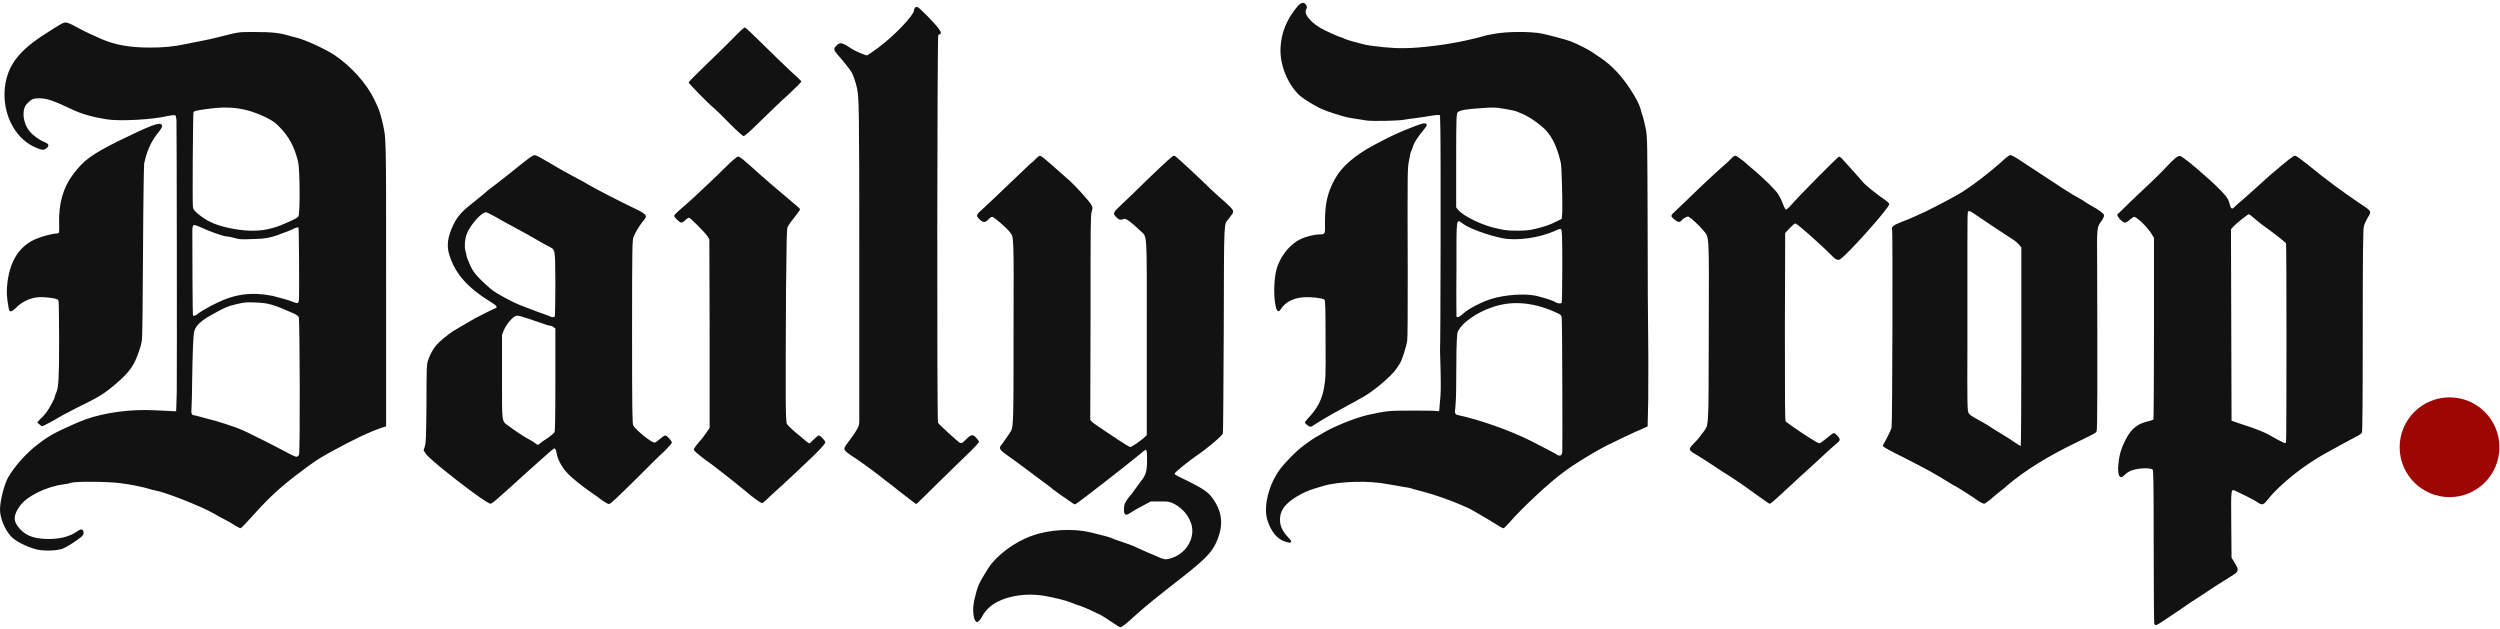
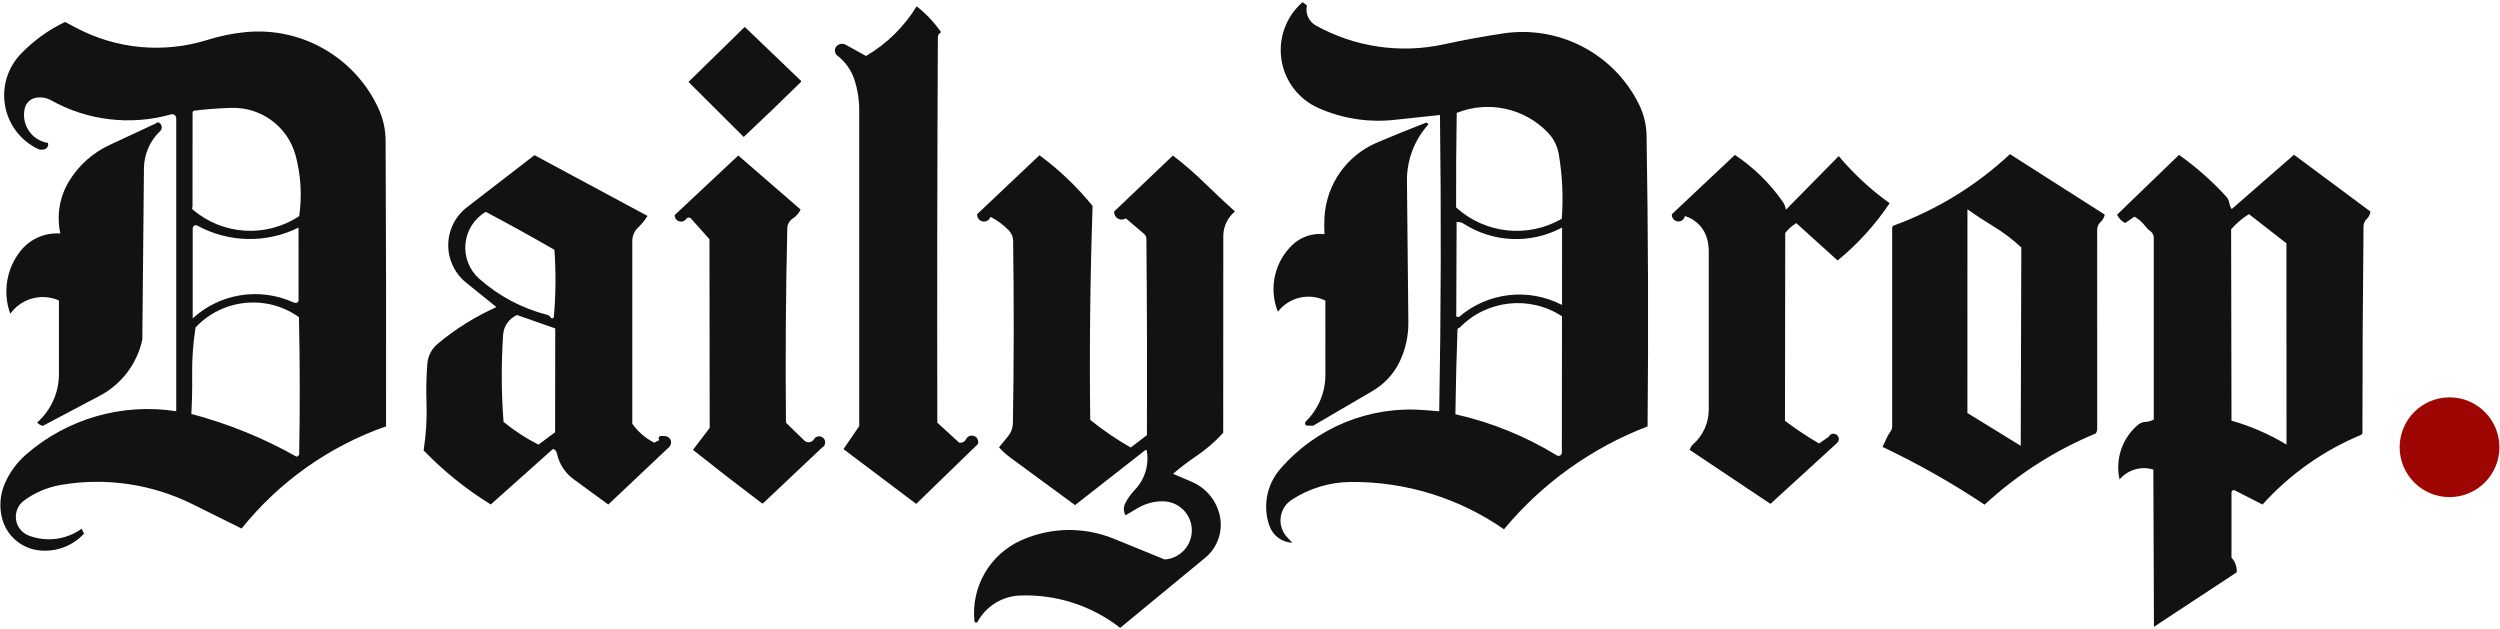
<svg xmlns="http://www.w3.org/2000/svg" viewBox="14 13 867 218" role="img" aria-label="DailyDrop.">
-   <path fill="#121212" d="M400.6 229.4c-1.6-1.1-5.2-3.4-5.4-3.4-.1 0-1.4-.6-3-1.4-1.6-.7-3.2-1.4-3.6-1.5-.4-.1-1.7-.5-2.8-1-2.2-.9-5.9-1.8-9.8-2.5-7.6-1.2-15.5.6-19.3 4.4-.7.7-1.6 1.8-1.8 2.3-.7 1.4-1.7 2.6-2.2 2.4-1.2-.5-1.6-4.5-.7-8.1 1.1-4.6 1.4-5.2 4.7-10.5 2.9-4.5 9.2-9.2 15.2-11.3 6-2.2 14.2-2.6 20.2-1.2 4.2 1 6.7 1.7 7.4 2 .3.2 2.2.9 4.1 1.5 1.9.6 3.6 1.3 3.8 1.4 .2.2 7.6 3.4 9.3 4.1 1.4.5 2 .5 3.7-.1 4.2-1.4 7.1-5.3 7.1-9.4 0-3.6-2.6-7.5-6.4-9.4-1.7-.8-1.8-.8-4.8-.8l-3.2 0-3 1.6c-1.6.8-3.4 1.9-4 2.3-1.7 1.2-2.4.9-2.3-1.3 0-1.5.3-2.3 1.9-4.3 .6-.6 1.3-1.6 1.7-2.2 .4-.6 1.4-1.9 2.1-2.9 1.9-2.3 2.3-3.6 2.3-7.6 0-2.9-.1-3.5-.5-3.5-.2 0-1.1.8-2.2 1.7-4 3.3-21.4 16.9-22.2 17.2-.2.1-1-.4-1.8-1-.8-.6-2.3-1.6-3.2-2.2-1-.7-2.1-1.5-2.6-1.9-.4-.4-1.6-1.3-2.7-2.1-1.1-.8-4.1-3.1-6.7-5-2.7-2-5.8-4.3-7-5.1-1.7-1.3-2.1-1.7-2.1-2.2 0-.3.1-.7.2-.8 .2-.1.9-1.1 3.1-4.3 1.4-2.2 1.4-.6 1.4-35.2 .1-34.8.1-32.7-1.3-34.6-.9-1.3-5.5-5.3-6.1-5.3-.3 0-.9.4-1.3.9-.6.6-1.1.9-1.5.9-.8 0-2.5-1.6-2.5-2.2 0-.3.4-.9.9-1.3 1-.9 7.8-7.3 13.3-12.6 1.9-1.8 3.8-3.6 4.2-4 .5-.4 1.5-1.2 2.1-1.9 1-1 1.3-1.1 1.8-.8 .5.2 3.7 3 9.9 8.5 2.3 2.1 6.5 6.8 7.4 8.2 .6 1.1.6 1.1.2 2.5-.4 1.3-.4 4.8-.4 36.8l-.1 35.4 .6.7c.4.4 3 2.2 5.9 4.1 6.3 4.2 7 4.6 7.5 4.6 .4 0 3.6-2.2 5-3.5l.6-.6 0-33.8c0-38.8.3-34.5-2.5-37.3-2.8-2.7-4.7-4.1-5.3-3.9-1.5.5-1.7.4-2.7-.5-1.4-1.5-1.4-1.5 2.2-4.9 1.2-1.1 5.2-4.9 8.7-8.4 7-6.7 8.6-8.1 9-8.1 .2 0 .6.2.9.5 1 .8 9.1 8.3 12.1 11.3 1.5 1.4 3.7 3.4 4.9 4.4 2.7 2.5 3 2.9 2.4 3.9-.3.4-.8 1.2-1.3 1.8-1.7 2.2-1.6-1.2-1.7 38.2-.1 19.5-.2 35.8-.3 36.2-.2.8-5.5 5.3-9.1 7.7-3 2.1-7.6 5.8-7.6 6.2 0 .4-.3.3 4.9 2.8 4.8 2.4 6.9 3.8 8.3 5.9 3.5 4.9 3.8 9.7 1 15.6-1.5 3.2-4 5.7-11.1 11.3-9.6 7.5-12.8 10.1-16.3 13.2-3.8 3.5-5.1 4.5-5.7 4.5-.2 0-1.1-.5-1.9-1.1zM761.1 229.4c-.1-.1-.2-12.2-.2-26.9 0-23.1-.1-26.6-.4-26.7-1.5-.8-6.6-.3-8.2.8-.6.3-1.3.9-1.7 1.3-1.5 1.6-2.4-.2-1.9-4.3 .3-3.2 1.1-5.5 2.6-8.4 1.9-3.6 4.1-5.3 7.7-6.1 .8-.2 1.7-.5 1.8-.6 .1-.2.2-14.5.2-31.7l0-31.3-.6-1c-1.3-2.4-5.2-6.2-6.3-6.3-.2 0-.9.5-1.5 1-.6.6-1.3 1-1.6 1-.6 0-1.6-.8-2.3-1.8l-.5-.9 4.7-4.6c2.6-2.5 6-5.7 7.5-7.1 1.5-1.4 3.7-3.6 4.8-4.8 2.8-3 4.1-4.1 4.9-3.9 1.2.3 10.1 7.9 13.7 11.6 2.5 2.5 3.1 3.5 3.5 5.3 .3 1.3.8 1.7 1.5.9 .2-.2 1.3-1.3 2.6-2.3 1.2-1.1 3.3-2.9 4.6-4.1 1.3-1.2 3.7-3.3 5.2-4.7 6.5-5.5 8.1-6.8 8.7-6.8 .4 0 1.8 1 4.2 2.9 6.2 5.1 11.9 9.3 17.5 13.1 5.1 3.4 5 3.1 3.4 5.7-.5.9-1.1 2.2-1.2 2.8-.3.8-.4 10.2-.4 36.1 0 24.8-.1 35.2-.3 35.5-.2.3-1.2 1-2.3 1.5-1.9 1-5.8 3.1-10.3 5.6-7.5 4.1-16 10.9-20 16-1.6 2-1.9 2.1-3.6 1-.7-.5-2.4-1.4-3.8-2.1-1.3-.6-2.9-1.4-3.5-1.7-2-.9-1.9-1.6-1.8 11.4l.1 11.6 1.1 1.8c1.6 2.7 1.5 3-1.5 4.8-3.1 1.9-7.6 4.8-9.9 6.4-1 .7-2.1 1.3-2.3 1.5-.7.4-1.8 1.1-5.2 3.5-4.7 3.2-8 5.4-8.4 5.4-.2 0-.5-.2-.6-.4zM26.5 203.5c-3.7-1-7.4-3-8.8-4.6-2.1-2.4-3.7-6.3-3.7-9.2 0-3 1.5-8.8 2.8-11.1 2.4-4.1 6.4-8.6 10.7-11.8 1.7-1.3 2.3-1.7 4.4-3 1.9-1.1 8.1-4 11.6-5.3 6.7-2.4 15.8-3.7 24.5-3.2 2.8.1 5.6.3 6.1.3l1 0 .2-6.8c.1-6.6 0-93-.1-94.3-.1-.3-.1-.8-.2-1 0-.7-.6-.7-2.7-.3-5.4 1.3-16.6 1.9-21.2 1.2-5.1-.8-8.8-1.9-12-3.4-6.3-3-8.8-3.9-11.3-3.9-2 0-2.3.1-3.3.8-.5.4-1.3 1.2-1.7 1.8-1.2 2.2-.7 5.9 1.2 8.5 1.1 1.5 3.8 3.5 5.5 4.1 1.5.6 1.7 1.3.5 2.2-1 .7-1.6.6-4.4-.7-6.8-3.3-10.9-11.9-9.9-20.6 .9-7.2 4.5-12.2 13-17.8 6.6-4.3 7.2-4.6 8.2-4.6 .4 0 1.9.6 3.3 1.4 3.3 1.8 5.9 3 8.9 4.3 4.8 2.1 10 3 16.9 3 4.6 0 8.2-.3 12.8-1.3 1.9-.4 4.4-.9 5.5-1.1 1-.2 3.5-.7 5.4-1.2 7.5-1.9 6.7-1.8 12.8-1.8 5.7 0 8.6.3 11.8 1.3 .6.2 1.6.4 2.3.6 3 .7 10.1 3.9 13.4 6.1 5.8 3.9 11.1 9.8 13.8 15.4 1.5 3.1 1.9 4.1 2.6 6.9 1.6 7 1.5 2.6 1.5 57.1l0 49.4-.8.2c-4.5 1.4-11.3 4.7-18.7 8.8-3.8 2.1-5.5 3.2-10.1 6.7-6.6 4.9-10.4 8.4-15.7 14.2-5.1 5.6-5 5.5-5.5 5.3-.3-.1-1.1-.6-1.8-1-.7-.5-2.3-1.4-3.5-2-1.2-.6-2.8-1.5-3.6-2-4.4-2.5-16.8-7.4-20.3-8-.6-.1-1.5-.3-2-.5-1.8-.6-6.5-1.6-9.9-2-4.1-.6-15.5-.7-17.2-.2-.5.2-1.9.5-2.9.6-6 .8-12.8 4.2-15.1 7.6-2 2.9-2.2 4.7-.8 6.7 2.2 3.1 5 4.4 9.7 4.6 4.6.2 8.4-.7 11.2-2.7 .9-.6 1.1-.7 1.6-.5 .7.4.7 1.6-.2 2.4-1.5 1.3-5.5 3.9-6.9 4.3-2.4.7-6.6.7-8.9.1zM459.9 200.9c-2.9-.8-5.1-3.5-6.4-7.6-1.4-4.7.5-12.3 4.5-17.7 1.4-1.9 5.4-6 7.1-7.3 2.4-1.9 5.2-3.8 6.3-4.3 .5-.3 1.3-.7 1.7-1 3.7-2.2 11.2-5.2 15.3-6.1 6.3-1.4 7.2-1.5 14.5-1.5 3.8 0 7.7 0 8.6.1l1.6.1 .3-3.5c.3-2.5.3-5.4.2-10.3-.1-3.8-.2-7.1-.2-7.3 .2-1.2.3-73.9.1-77.4l-.1-4.2-1.4 0c-.8.1-2.2.3-3.2.5-1.1.2-2.9.4-4.2.6-1.3.1-2.8.4-3.5.5-2 .4-10.7.6-13.1.3-4.1-.6-7.1-1.1-8.3-1.5-2.7-.8-5.1-1.6-5.6-1.8-.2-.1-.9-.4-1.5-.6-2-.8-6.4-3.5-7.8-4.7-4.3-4-7.1-10.9-6.7-16.9 .3-5.1 2.2-9.7 5.8-14 1.2-1.4 2.2-1.7 2.9-.8 .5.5.6 1.4.2 1.6-.1.1-.2.6-.2 1 0 1.5 2.1 3.8 5.3 5.7 1.5.9 6.7 3.2 7.2 3.2 .1 0 .6.2 1.1.5 1 .4 3.4 1.1 6.6 1.9 3.2.7 9.9 1.4 13.9 1.3 5.2 0 14.3-1.1 21.2-2.6 2-.4 6.7-1.6 6.9-1.7 .1-.1 1.6-.4 3.4-.7 4.3-.8 12.4-.8 16.1-.1 2.4.5 8.6 2.1 10.4 2.8 2 .8 6.2 2.9 7.3 3.7 .7.5 2 1.4 3.1 2.1 3.7 2.5 7.2 6.3 10 10.6 2.1 3.2 3.1 5.2 3.6 6.8 .2.9.6 2.2.9 3 .2.8.7 2.7 1 4.3 .5 2.9.5 3.7.6 33 0 16.5.1 34.9.2 41 .1 6 0 15 0 20l-.2 9-1.2.5c-.6.3-1.8.9-2.7 1.2-.9.4-2.8 1.3-4.3 2-1.4.7-3.3 1.6-4.1 2-3.3 1.4-12.6 6.9-16.8 10.1-5 3.6-14.7 12.7-19 17.7-.9 1-1.7 1.8-1.9 1.8-.2 0-1.4-.6-2.6-1.4-2.5-1.6-9.7-5.8-10-5.8-.1 0-1.1-.4-2.1-.9-3.7-1.6-8.7-3.4-13.2-4.6-1.2-.3-2.7-.7-3.4-.9-.7-.3-2.1-.6-3.2-.7-1.1-.2-3.7-.7-5.7-1-6.5-1.3-16.7-1-22.2.6-4.5 1.3-5.5 1.7-7.5 2.7-5.3 2.8-7.6 5.4-7.6 9 0 2.2.8 3.9 2.7 6 1.2 1.3 1.4 1.6 1.1 1.8-.4.3-.3.3-1.8-.1zM180.7 185.7c-7.1-5-18-13.7-19-15.3l-.8-1.2 .4-1.3c.4-1.1.5-2.9.6-14.9 0-13.2.1-13.7.6-15.2 .7-2 1.7-3.8 2.9-5.2 .9-1.1 4.2-3.8 5.8-4.8 5-2.9 6.4-3.8 7.7-4.5 1.9-1 6.3-3.2 6.9-3.4 .8-.2.4-.9-.7-1.6-8.9-5.4-13.2-10.2-15.3-17-1-3.1-.5-6.4 1.4-10.3 1.6-3.3 3.3-5 8.2-8.8 1.5-1.2 3.2-2.6 3.8-3.2 .7-.5 2.1-1.6 3.3-2.5 1.2-.9 3.2-2.5 4.6-3.6 1.3-1.1 2.8-2.3 3.2-2.6 .5-.4 1.7-1.3 2.7-2.1 1-.8 2.1-1.4 2.3-1.4 .3 0 1.2.3 2 .8 1.6.9 4.9 2.8 6.2 3.6 1.5.9 2 1.1 5.6 3.1 2 1 4.1 2.2 4.9 2.7 2.5 1.5 11.5 6.1 16.1 8.3 2.7 1.2 3.9 2.1 3.9 2.8 0 .2-.4 1-1 1.6-1.5 1.9-2.7 4-3.3 5.5-.4 1.3-.5 2.3-.5 33 0 27.3.1 31.6.4 32.3 .8 1.6 6.3 6 7.4 6 .3 0 1.1-.6 1.9-1.3 .7-.6 1.6-1.2 1.8-1.2 .6 0 2.3 1.9 2.3 2.5 0 .2-1.1 1.5-2.4 2.8-1.4 1.2-6.1 5.9-10.6 10.4-6.4 6.3-8.3 8.1-8.8 8.1-.4 0-1.3-.6-2.4-1.3-.9-.7-2.5-1.9-3.6-2.6-3.1-2.1-7.1-5.3-8.6-7-1.7-1.8-3.3-4.8-3.5-6.5-.2-1.1-.5-1.9-.8-1.9-.3 0-1.7 1.2-7.6 6.5-1.9 1.7-4.9 4.4-6.5 5.9-1.7 1.5-4.2 3.7-5.4 4.8-1.2 1.1-2.4 2-2.7 2-.3 0-1.8-.9-3.4-2zM328.8 185.6c-1.5-1.1-4-3.1-5.5-4.3-1.6-1.2-3.6-2.7-4.4-3.4-2.7-2.1-7.4-5.5-9.8-7-2.7-1.9-2.8-2.1-1.3-4.1 1.4-1.8 2.7-3.6 3.5-5.1 .6-1.1.7-1.5.7-3 0-1 0-26.1 0-55.7 0-52.7-.1-56.4-.8-59.5-.4-1.8-1.4-4.8-1.9-5.5-.6-1-3.4-4.5-4.7-5.9-1.5-1.7-1.6-2.2-.6-3.2 1.3-1.4 1.9-1.3 5.5 1.1 1.3.8 4.5 2.2 5.2 2.2 .1 0 1.9-1.2 3.8-2.6 5.8-4.3 12.5-11.4 12.5-13.1 0-.8.7-1.3 1.3-1 1 .6 5.7 5.4 7 7.1 1.3 1.8 1.3 2.1.1 2.5-.4.1-.5 133.7-.1 134.5 .4.7 6.8 6.5 7.6 7 .6.2.8.1 2.1-1.2 1.8-1.8 2.4-1.9 3.6-.5 .5.5.9 1.1.9 1.3 0 .3-1.3 1.7-2.8 3.2-1.6 1.5-6.4 6.2-10.8 10.5-4.4 4.3-8 7.9-8.1 7.9-.2 0-1.5-1-3-2.2zM627 187.3c-.3-.2-1.9-1.3-3.4-2.4-5.2-3.8-8.2-5.8-9.8-6.8-.9-.5-3.3-2.1-5.4-3.5-2.1-1.4-4.6-3-5.6-3.6-3.5-2-3.5-2.1-1-4.6 1-1 2.2-2.6 2.8-3.4 2.1-3 1.9-.2 2-35.2 .1-35.1.2-32.2-1.9-34.9-1-1.3-4.1-4.2-5-4.7-.5-.3-1.7.3-2.6 1.3-.6.7-1.2.6-2.3-.3-1.4-1.1-1.5-1.4-.4-2.4 .5-.5 2.6-2.5 4.6-4.4 4.8-4.7 10.5-10 12.6-11.8 1-.8 2.2-2 2.7-2.5 .6-.7 1.2-1.1 1.6-1.1 .2 0 1.5.9 2.8 1.9 1.2 1.1 3.2 2.8 4.3 3.7 3.1 2.7 6.8 6.3 7.7 7.8 .4.6 1.2 2.1 1.6 3.3 .4 1.1.9 2 1.1 2 .1 0 .7-.5 1.3-1.1 3.7-4.2 16.7-17.3 17.1-17.3 .2 0 1 .6 1.7 1.5 .8.8 2.4 2.7 3.6 4 1.3 1.4 2.6 2.9 3 3.4 .8 1 4.8 4.2 7.3 5.9 1.2.8 1.8 1.4 1.8 1.7 0 1.3-14.4 17.4-17 19.1-.8.5-1.6.2-3.2-1.5-1.3-1.4-7.4-7-10.2-9.3-1-.9-2-1.6-2.2-1.6-.3 0-1.1.8-2 1.7l-1.5 1.6-.1 32.5c0 25.6 0 32.6.3 32.9 .2.2 2.7 2 5.7 4 4.3 2.8 5.6 3.6 6.1 3.5 .3-.1 1.4-.9 2.5-1.8 1-.9 2.1-1.7 2.3-1.7 .7 0 2.1 1.6 2.1 2.2 0 .3-.2.7-.5.9-.2.2-1.7 1.5-3.3 2.9-3.8 3.6-5.2 4.8-7.8 7.2-1.2 1.1-3.4 3-4.8 4.4-4.7 4.4-7.6 7-7.8 6.9-.1 0-.5-.2-.8-.4zM700.2 186.8c-1.9-1.4-7-4.6-7.7-5-.3-.2-.8-.4-1-.5-7.1-4.4-8.6-5.2-18-10-3.5-1.7-6.4-3.3-6.4-3.5-.1-.2-.1-.5.1-.8 .6-.9 2.6-4.8 2.8-5.7 .3-1.1.4-67.6.2-68.5-.2-.4-.1-.8.1-1.1 .4-.6.9-.8 3.8-2 .9-.3 2.6-1 3.9-1.6 1.3-.6 2.3-1.1 2.4-1.1 .3 0 8.9-4.4 12.2-6.3 3.9-2.1 11.6-7.9 17.1-13 .6-.5 1.3-1 1.6-.9 .3 0 1.8.8 3.4 1.9 15.9 10.5 17.8 11.7 20.1 12.9 .7.4 1.5.9 1.7 1 .2.2 1.3.9 2.5 1.6 3 1.6 4.5 2.8 4.7 3.4 0 .4-.2 1-.8 1.9-1.8 2.5-1.7 1.6-1.6 17.2 .1 39.4.1 55.4-.2 55.9-.1.3-.5.6-.9.8-.3.2-2.9 1.5-5.8 2.9-10.2 4.9-18.1 9.8-24.6 15.3-.1.2-1 .9-1.9 1.6-1 .8-2.6 2.1-3.6 3-1 .8-2 1.5-2.2 1.5-.3 0-1.1-.4-1.9-.9zM276.6 186.5c-.8-.5-2.7-2-4.2-3.3-5.1-4.2-9.8-7.8-11.5-9.1-2.1-1.4-5.4-4-6-4.7-.5-.6-.3-.9 1.6-3.2 .8-.8 1.9-2.3 2.5-3.2l1.1-1.6 0-32.7-.1-32.7-.6-1c-1-1.5-6-6.5-6.5-6.5-.2 0-.8.4-1.3.9-.5.5-1.1.8-1.3.8-.6 0-2.6-1.9-2.5-2.4 0-.2.8-1 1.7-1.8 .9-.7 3.3-2.9 5.3-4.7 2-1.9 4.4-4.1 5.3-5 1-.9 3.5-3.3 5.5-5.3 2.3-2.3 4-3.7 4.3-3.7 .7 0 1.8.9 8.1 6.6 3.1 2.7 7.4 6.4 9.6 8.2 2.1 1.7 3.9 3.3 3.9 3.5 0 .1-.9 1.4-2 2.8-1.1 1.3-2.1 2.8-2.3 3.2-.4.7-.4 4-.6 21.3-.2 38.2-.2 46.2.3 47.1 .2.4 1.4 1.6 2.8 2.8 1.3 1.1 3 2.4 3.6 3 .6.5 1.3 1 1.4 1 .1 0 .8-.7 1.5-1.4 .8-.8 1.6-1.4 1.7-1.4 .6 0 2.3 1.8 2.3 2.4 0 .4-1 1.6-3.6 4.2-4.6 4.4-8.5 8.1-10.6 10-.9.8-2.9 2.6-4.5 4.1-1.6 1.6-3 2.8-3.1 2.8-.2 0-1-.4-1.8-1zM117.7 170.8c.4-.9.3-47.2-.1-47.9-.2-.3-.9-.8-1.5-1.1-7.6-3.3-8.8-3.7-13.6-3.9-3-.1-3.6-.1-6.1.5-3.2.7-4.2 1.1-8.5 3.5-4.1 2.2-5.9 3.9-6.5 5.9-.4 1.4-.6 6.1-.8 19.4 0 3.7-.2 7.1-.2 7.7-.2 1.2.1 2.1.8 2.1 .3 0 1 .2 1.7.4 .7.2 2.3.6 3.7 1 1.4.3 3.1.8 3.9 1.1 .8.2 2.2.7 3.1 1 3.1 1 5 1.8 8.9 3.8 1.4.7 3.7 1.8 5 2.5 1.3.6 3.8 2 5.6 2.9 1.8 1 3.5 1.8 3.8 1.7 .2 0 .6-.3.8-.6zM555.8 169.8c.1-1.5 0-45-.2-46.5-.1-1.1-.2-1.1-2.1-2-8-3.6-15.6-4.2-22.7-1.5-4.8 1.7-9.4 5-10.9 7.6-.6.9-.6 1.3-.8 7 0 3.3-.1 8.9-.1 12.5 0 3.5-.2 7-.3 7.6-.3 1.5-.1 2.2.7 2.4 7.6 1.6 18.1 5.3 25.5 9 5.9 3 9.1 4.7 9.2 4.9 .1.1.5.2.9.2 .5-.1.6-.3.8-1.2zM715 133.1l0-34.3-.6-.7c-.8-1-1.2-1.4-4.4-3.4-3.1-2-6.8-4.5-10.5-7-2-1.4-2.6-1.7-2.9-1.4-.3.2-.3 1.9-.3 11 0 6 0 21.5 0 34.5-.1 21.8 0 23.8.4 24.4 .2.5 1.2 1.2 2.5 1.9 1.2.7 2.9 1.6 3.9 2.2 1.9 1.3 5.4 3.4 7.5 4.7 .8.5 2 1.3 2.7 1.8 .7.5 1.4.9 1.5.8 .1-.1.2-15.6.2-34.5zM201.4 166.7c.4-.4 1.6-1.2 2.7-1.9 1-.7 2-1.6 2.2-1.9 .2-.4.3-4.9.3-18.3l0-17.7-.6-.4c-.3-.3-.8-.5-1.1-.5-.3 0-1.7-.4-3-.9-7.9-2.7-8.4-2.9-9.3-2.4-1.1.5-3.2 3.1-3.9 4.9l-.6 1.5 0 14.5c0 16.6-.2 15.3 2.4 17.2 1.8 1.4 5.3 3.7 7 4.6 .8.4 1.7 1 2.1 1.3 .9.7.9.7 1.8 0zM806.8 166.4c.2-.6.2-68.7 0-69-.2-.4-4.7-3.9-7.1-5.6-1.1-.7-2.7-2.1-3.7-2.9-1-.9-1.9-1.6-2.1-1.6-.4 0-4.4 3.2-5.4 4.3l-.8.9 .1 33.2 .1 33.2 2.3.8c3.5 1.1 6.8 2.3 7.7 2.7 .4.2 1.1.5 1.6.7 .5.2 2.2 1.1 3.7 2 3.2 1.7 3.4 1.8 3.6 1.3zM467.3 160.4c-.5-.4-.8-.8-.8-.9 0-.1.5-.7 1.1-1.4 3.2-3.3 4.9-6.5 5.6-10.8 .5-2.9.6-4 .5-16.5 0-12.1-.1-13.6-.4-13.9-.6-.5-4.6-1-7.2-.8-3.5.2-6.4 1.7-7.9 4.1-1.1 1.7-1.8.4-2.2-3.8-.3-4.1.1-8.4 1-11 1.5-4.2 4.6-7.8 7.9-9.4 2-1 5-1.7 6.7-1.7 2-.1 2 0 1.9-4.2 0-6.7.9-10.5 3.6-15.3 2.4-4.2 6.9-8 13.4-11.5 6-3.2 8.6-4.4 13.8-6.4 3.1-1.2 4-1.4 4.4-.8 .3.3 0 .7-1.2 2.2-2.1 2.6-3.2 4.4-3.5 5.6-.2.5-.4 1.1-.5 1.3-.2.1-.5 1.6-.8 3.2-.6 3.4-.6 1.6-.5 38.6 0 14.4 0 23.1-.2 24.3-.3 1.9-1.8 6.7-2.5 7.7-.2.3-.7 1.1-1.1 1.7-1.9 2.9-8.8 8.6-12.6 10.5-.4.2-1 .5-1.4.8-.4.2-1.6.9-2.6 1.4-1.1.6-2.4 1.3-2.9 1.6-.6.3-1.6.9-2.4 1.3-2 1.1-6.3 3.7-7 4.2-.8.7-1.3.6-2.2-.1zM27.6 160.1l-.7-.6 1.1-1.2c.7-.6 1.6-1.7 2.1-2.3 .9-1.2 2.9-4.8 2.9-5.4 0-.2.2-.8.5-1.4 .8-1.9 1-4.8 1-17.7-.1-15.6 0-14.3-.7-14.7-1.1-.5-4.7-.9-6.7-.7-2.7.2-5.7 1.7-7.5 3.6-1.7 1.7-2.4 1.7-2.6.1-.7-3.7-.8-5.9-.4-9 1-7.7 4.3-12.6 10-15 1.9-.8 5.7-1.8 6.8-1.8 .5 0 .9-.1 1-.3 .1-.2.2-1.5.1-3-.2-7.1 1.4-12.7 4.9-17.3 3.6-4.8 6.4-6.9 16.1-11.7 10.7-5.2 13.9-6.5 14.6-5.4 .3.5.1 1.1-1.7 3.3-2.1 2.7-3.5 5.9-4.4 10.1-.1.8-.3 11.3-.4 30.5-.1 17.2-.2 29.8-.4 30.8-.1.9-.5 2.5-.9 3.5-1.7 5.2-3.4 7.6-8 11.5-4.2 3.6-5.8 4.6-13.4 8.3-2.1 1.1-4.4 2.3-5.2 2.7-2.6 1.6-6.7 3.8-7.1 3.8-.2 0-.6-.3-1-.7zM206.4 122.7c.1-.2.2-5.3.2-11.5-.1-12.7.1-11.4-2.6-12.9-.8-.4-2.4-1.3-3.6-2-1.2-.7-2.2-1.3-2.3-1.3-.1 0-.4-.2-.8-.5-.4-.2-2-1.1-3.7-2-1.6-.9-4.1-2.2-5.5-3-1.3-.8-3.2-1.8-4-2.2-1.5-.8-1.6-.8-2.4-.4-1.8.9-5 4.9-5.8 7.2-.7 1.7-.9 4.6-.5 5.8 .1.5.4 1.4.4 1.9 .1.5.7 2 1.3 3.3 1 2.1 1.5 2.7 3.6 4.9 1.3 1.3 3.1 2.9 4 3.6 1.7 1.3 7.2 4.3 9.9 5.3 1.8.7 6.4 2.5 8.3 3.1 .8.3 1.5.6 1.8.7 .6.4 1.5.4 1.7 0zM521.5 121.7c1.7-1.6 6.4-4 9.6-5 4.7-1.5 11.8-2 15.7-1.1 3.1.8 5.8 1.6 6.6 2.2 .9.5 2 .6 2.2.1 .1-.3.2-6 .2-12.8 0-10.2-.1-12.3-.4-12.6-.3-.2-.8-.1-2.2.6-5.4 2.4-13.2 3.5-18.2 2.5-4.6-.9-11.3-3.3-13.5-4.9-2.6-1.8-2.4-3.2-2.4 15.4-.1 9 0 16.4 0 16.6 .2.6 1 .3 2.4-1zM82.5 121.9c.3-.3 1.3-.9 2.1-1.4 .8-.4 1.6-.9 1.8-1 .1-.1 1.3-.7 2.5-1.3 6.6-3.3 12.4-4 19.6-2.6 2.5.6 6 1.6 7.4 2.2 1.4.6 1.7.4 1.8-1.1 .1-3.4 0-24.6-.2-24.8-.1-.1-.6 0-1.2.2-.5.3-1.5.7-2.2 1-6.2 2.4-7.4 2.7-12.6 2.8-3.9.2-4.6.1-6.3-.4-1-.3-2.2-.5-2.6-.5-1 0-5.9-1.7-9.5-3.4-2.1-.9-2.3-.8-2.4 1.2 0 9.4.1 29.3.2 29.5 .2.4.9.2 1.6-.4zM106.8 92.5c2.3-.5 4.3-1.2 5.8-1.9 3.6-1.5 4.6-2.1 4.9-2.6 .6-1 .5-16.3-.1-18.8-1.3-5.4-3.2-8.9-6.8-12.5-1.3-1.3-2.2-1.9-4.4-3-6.5-3.2-12.6-4.1-20.4-2.9-4.3.6-4.5.7-4.7 1.2-.2.5-.4 31.2-.2 32.7 .1.9.3 1.2 1.8 2.5 3.1 2.5 5.7 3.7 10 4.7 5.6 1.3 10.4 1.4 14.1.6zM546.3 92.4c3.3-.8 5.2-1.4 7.5-2.6l1.8-.9 .2-2.4c.1-3.7-.2-15.5-.5-17-1.5-6.4-3.5-10.2-6.9-12.9-2-1.7-4.7-3.4-6.4-4.1-.8-.3-1.8-.7-2.2-.9-.5-.2-2.4-.6-4.3-.9-3.1-.5-3.7-.5-7.7-.2-5.4.3-7.8.8-8.3 1.5-.4.5-.5 1.9-.5 16.7l0 16.2 .6.8c2 2.4 9 5.7 13.9 6.6 1.2.3 2.4.5 2.6.5 .3.1 2.1.2 4 .2 2.9 0 4-.1 6.2-.6zM267 55.8c-2.4-2.5-4.9-4.9-5.5-5.4-1.8-1.4-8.7-8.5-8.7-8.8 0-.2 2.6-2.8 5.8-5.9 3.2-3 7.5-7.3 9.6-9.4 2-2.1 3.9-3.8 4.1-3.8 .2 0 2.9 2.5 6 5.6 3.1 3.1 7.4 7.2 9.6 9.3 2.2 2 4 3.7 4 3.8 .1.2-1.9 2.2-4.9 5-2.2 1.9-4.6 4.3-10.1 9.6-2.6 2.6-4.7 4.4-5 4.4-.3 0-2.2-1.7-4.9-4.4z" />
+   <path fill="#121212" d="M417.89 207.02A10.09 10.09 0 0 0 427.32 196.69A10.09 10.09 0 0 0 417.38 186.85A16.74 16.74 0 0 0 408.63 189.17L404.34 191.7A4.28 4.28 0 0 1 404.2 187.62A19.23 19.23 0 0 1 407.55 182.89A15.71 15.71 0 0 0 411.7 169.29A0.31 0.31 0 0 0 411.51 169.06A0.31 0.31 0 0 0 411.2 169.1L386.83 188.17L364.33 171.65A24.9 24.9 0 0 1 360.46 168.13L363.6 164.29A7.43 7.43 0 0 0 365.27 159.72A2012.6 2012.6 0 0 0 365.35 96.5A5.28 5.28 0 0 0 363.87 92.91A24.09 24.09 0 0 0 357.49 88.19A2.36 2.36 0 0 1 354.77 89.8A2.36 2.36 0 0 1 352.89 87.26L374.49 66.84A100.33 100.33 0 0 1 392.91 84.42A1608.38 1608.38 0 0 0 392.09 158.6A103.02 103.02 0 0 0 406.14 168.2L411.75 163.91A5226.14 5226.14 0 0 0 411.57 95.85A2.34 2.34 0 0 0 410.74 94.09L404.45 88.72A2.62 2.62 0 0 1 401.68 88.8A2.62 2.62 0 0 1 400.39 86.35L420.77 66.93A127.76 127.76 0 0 1 432.15 76.83A335.11 335.11 0 0 0 442.29 86.34A11.02 11.02 0 0 0 438.24 94.88L438.21 163.09A50.71 50.71 0 0 1 428.92 171.14A89.59 89.59 0 0 0 420.81 177.31L427.34 180.11A16.58 16.58 0 0 1 437.07 192.07A14.83 14.83 0 0 1 431.96 206.44L402.48 230.74A53.14 53.14 0 0 0 367.69 219.53A17.48 17.48 0 0 0 353.04 228.61A0.59 0.59 0 0 1 352.4 228.9A0.59 0.59 0 0 1 351.93 228.38A27.67 27.67 0 0 1 368.12 200.39A40.78 40.78 0 0 1 400.25 199.82ZM760.92 158.48V95.39A2.68 2.68 0 0 0 759.8 93.22A8.42 8.42 0 0 1 758 91.45A12.45 12.45 0 0 0 754.23 88.12L751.01 90.35A6.13 6.13 0 0 1 748.19 87.47L769.68 66.71A102.39 102.39 0 0 1 786.05 81.16A4.15 4.15 0 0 1 787.09 83.29A5.6 5.6 0 0 0 787.96 85.51L809.56 66.67L836.07 86.36A4.15 4.15 0 0 1 834.8 88.91A3.63 3.63 0 0 0 833.67 91.5A6883.42 6883.42 0 0 0 833.29 163.09A0.79 0.79 0 0 1 832.8 163.82A95.21 95.21 0 0 0 798.64 187.97L789.02 183.06A0.79 0.79 0 0 0 788.25 183.09A0.79 0.79 0 0 0 787.88 183.76V206.39A6.8 6.8 0 0 1 789.69 211.48L760.99 230.38L760.78 175.85A11.04 11.04 0 0 0 749.07 179.29A19.29 19.29 0 0 1 755.4 160.37A4.54 4.54 0 0 1 758.1 159.3A6.35 6.35 0 0 0 760.92 158.48ZM75.12 155.62V54.03A1.42 1.42 0 0 0 74.56 52.9A1.42 1.42 0 0 0 73.32 52.67A54.76 54.76 0 0 1 31.71 47.78A7.9 7.9 0 0 0 26.39 46.92A4.82 4.82 0 0 0 22.61 50.49A9.83 9.83 0 0 0 23.96 58.3A9.83 9.83 0 0 0 30.63 62.57A1.73 1.73 0 0 1 29.58 64.72A3.28 3.28 0 0 1 27.01 64.59A20.66 20.66 0 0 1 15.76 49.66A20.66 20.66 0 0 1 21.16 31.76A52.62 52.62 0 0 1 36.58 20.61L40.28 22.58A59.41 59.41 0 0 0 86.04 26.81A64.32 64.32 0 0 1 99.23 24.13A45.86 45.86 0 0 1 145.31 50.73A26.73 26.73 0 0 1 147.73 61.71A14488.32 14488.32 0 0 1 147.88 160.86A111.39 111.39 0 0 0 97.79 196.29L80.75 187.84A74.45 74.45 0 0 0 35.09 181.17A30.2 30.2 0 0 0 22.34 186.59A6.98 6.98 0 0 0 19.55 193.15A6.98 6.98 0 0 0 23.98 198.74A19.54 19.54 0 0 0 42.33 196.36L43.12 198.09A18.41 18.41 0 0 1 27.18 203.82A14.9 14.9 0 0 1 14.74 192.83A18.66 18.66 0 0 1 15.7 180.61A28.26 28.26 0 0 1 23.03 170.63A64.21 64.21 0 0 1 75.12 155.62ZM513.12 155.62A3310.65 3310.65 0 0 0 513.38 52.88L497.49 54.58A51.13 51.13 0 0 1 471.18 50.44A21.99 21.99 0 0 1 458.39 33.59A21.99 21.99 0 0 1 465.73 13.75L467.24 14.89A6.33 6.33 0 0 0 470.33 21.84A63.58 63.58 0 0 0 514.7 28.38A323.33 323.33 0 0 1 535.32 24.59A45.03 45.03 0 0 1 582.43 49.24A25.41 25.41 0 0 1 585.03 60.04A3856.33 3856.33 0 0 1 585.38 160.88A121.12 121.12 0 0 0 535.58 196.55A91.73 91.73 0 0 0 482.46 180.14A38.12 38.12 0 0 0 461.94 186.34A8.53 8.53 0 0 0 458.13 192.5A8.53 8.53 0 0 0 460.43 199.37L462.19 201.22A8.78 8.78 0 0 1 454.25 195.39A19.91 19.91 0 0 1 457.92 175.72A59.57 59.57 0 0 1 507.74 155.21ZM160.91 169.21A86.98 86.98 0 0 0 161.91 152.69A119.97 119.97 0 0 1 162.2 139.13A9.96 9.96 0 0 1 165.74 132.27A87.36 87.36 0 0 1 186.17 119.5L175.66 111.03A16.65 16.65 0 0 1 169.45 97.9A16.65 16.65 0 0 1 175.92 84.89L199.36 66.81L238.56 87.88A20.23 20.23 0 0 1 235.28 91.93A6.45 6.45 0 0 0 233.28 96.6V159.96A21.36 21.36 0 0 0 240.88 166.53L242.64 165.63A0.89 0.89 0 0 1 242.53 164.63A0.89 0.89 0 0 1 243.42 164.17A8.13 8.13 0 0 0 244.48 164.22A2.22 2.22 0 0 1 246.57 165.61A2.22 2.22 0 0 1 246.04 168.06L224.95 187.97L212.87 179.14A14.7 14.7 0 0 1 207.16 170.32A2.55 2.55 0 0 0 206.31 168.89A0.59 0.59 0 0 0 205.53 168.91L184.21 187.95A120.2 120.2 0 0 1 160.91 169.21ZM331.74 187.75L306.52 168.75L311.98 160.79V51.02A33.17 33.17 0 0 0 310.34 40.71A17.59 17.59 0 0 0 304.38 32.26A2.2 2.2 0 0 1 303.54 30.75A2.2 2.2 0 0 1 304.05 29.1A2.6 2.6 0 0 1 307.28 28.51L314.34 32.41A50.15 50.15 0 0 0 331.89 15.18A41.14 41.14 0 0 1 340.38 24.18A1.92 1.92 0 0 0 339.25 25.92A20018.1 20018.1 0 0 0 339.06 159.58L346.63 166.5A2.23 2.23 0 0 0 349.03 165.31A2.23 2.23 0 0 1 351.86 164.23A2.23 2.23 0 0 1 353.15 166.98ZM633.12 93.79L633.03 158.94A120.26 120.26 0 0 0 644.84 166.8L648.16 164.52A1.85 1.85 0 0 1 649.9 163.41A1.85 1.85 0 0 1 651.59 164.6A1.85 1.85 0 0 1 651.1 166.62L628 187.74L599.95 168.99L600.42 168.02A2.69 2.69 0 0 1 601.07 167.17A16.1 16.1 0 0 0 606.6 155.02V100.18A17.09 17.09 0 0 0 606.14 96.23A11.44 11.44 0 0 0 598.33 87.92A2.29 2.29 0 0 1 595.76 89.78A2.29 2.29 0 0 1 593.81 87.28L615.66 66.72A62.22 62.22 0 0 1 632.25 82.95A6.4 6.4 0 0 1 633.35 85.74L651.67 67.13A96.83 96.83 0 0 0 669.33 83.48A92.03 92.03 0 0 1 651.29 103.35L636.96 90.38A14.24 14.24 0 0 0 633.12 93.79ZM740.8 163.32A130.63 130.63 0 0 0 702.26 188.02A283.39 283.39 0 0 0 666.85 167.97L668.55 164.42A9.35 9.35 0 0 1 669.58 162.74A3 3 0 0 0 670.2 160.91V92.05A0.9 0.9 0 0 1 670.79 91.2A118.67 118.67 0 0 0 711.06 66.46L743.94 87.43A5.04 5.04 0 0 1 742.46 90.01A3.67 3.67 0 0 0 741.3 92.69L741.31 161.74A2.7 2.7 0 0 1 740.8 163.32ZM260.12 161.38L260.04 95.96L253.64 88.79A1.04 1.04 0 0 0 252.8 88.45A1.04 1.04 0 0 0 252.01 88.9A2.22 2.22 0 0 1 249.51 89.75A2.22 2.22 0 0 1 247.96 87.61L270.04 66.92L291.64 85.65A6.93 6.93 0 0 1 288.98 88.74A4.2 4.2 0 0 0 287.03 92.2A2075.15 2075.15 0 0 0 286.57 159.58L292.95 165.78A2.12 2.12 0 0 0 294.71 166.36A2.12 2.12 0 0 0 296.25 165.34A2.11 2.11 0 0 1 298.31 164.32A2.11 2.11 0 0 1 300.08 165.78A2.11 2.11 0 0 1 299.47 168A0.2 0.2 0 0 1 299.23 168.01A0.2 0.2 0 0 1 299.15 167.79A0.2 0.2 0 0 1 299.35 167.65A0.2 0.2 0 0 1 299.53 167.81L278.68 187.5A0.36 0.36 0 0 1 278.22 187.53A1161.27 1161.27 0 0 1 254.33 169.02ZM116.93 171.43L117.75 170.76A1217.46 1217.46 0 0 0 117.68 122.99A27.38 27.38 0 0 0 81.82 126.56A97.72 97.72 0 0 0 80.64 143.09A197.92 197.92 0 0 1 80.36 156.55A154.47 154.47 0 0 1 116.93 171.43ZM555.7 122.69A28.06 28.06 0 0 0 520.2 126.64A0.77 0.77 0 0 0 519.45 127.38A1350.12 1350.12 0 0 0 518.73 156.66A115.86 115.86 0 0 1 553.91 170.93A1.15 1.15 0 0 0 555.07 170.96A1.15 1.15 0 0 0 555.65 169.96ZM714.99 98.81A60.55 60.55 0 0 0 705.06 91.33A138.25 138.25 0 0 1 696.31 85.58L696.3 156.23L714.79 167.6ZM206.56 126.9L193.3 122.25A8.07 8.07 0 0 0 188.48 129.11A211.07 211.07 0 0 0 188.63 159.31A66.32 66.32 0 0 0 200.74 167.2L206.51 162.89ZM787.75 92.52L787.88 158.88A78.37 78.37 0 0 1 806.96 167.18L806.93 97.38L793.93 87.26A27.35 27.35 0 0 0 787.75 92.52ZM509.34 56.18A28.76 28.76 0 0 0 501.93 75.72L502.42 124.85A30.71 30.71 0 0 1 499.42 138.38A23.48 23.48 0 0 1 490.09 148.53L469.42 160.63H467.42A0.84 0.84 0 0 1 466.64 160.1A0.84 0.84 0 0 1 466.83 159.18A22.49 22.49 0 0 0 473.64 143.06L473.63 117.24A13.38 13.38 0 0 0 457.17 121.11A21.14 21.14 0 0 1 462.14 97.99A13.88 13.88 0 0 1 473.33 94.21A52.07 52.07 0 0 1 473.33 88.33A29.94 29.94 0 0 1 491.47 62.48A527.79 527.79 0 0 1 508.38 55.61A0.7 0.7 0 0 1 508.99 55.66A0.7 0.7 0 0 1 509.34 56.18ZM26.88 159.53A22.45 22.45 0 0 0 34.44 142.72V117.2A13.85 13.85 0 0 0 17.57 121.82A22.58 22.58 0 0 1 21.14 100A16.13 16.13 0 0 1 34.93 93.98A24.69 24.69 0 0 1 38.01 75.73A32.49 32.49 0 0 1 51.97 63.29L68.12 55.77A0.78 0.78 0 0 1 69.14 55.53A1.84 1.84 0 0 1 70.08 56.91A1.84 1.84 0 0 1 69.52 58.48A18.06 18.06 0 0 0 63.92 71.38L63.36 130.72A28.8 28.8 0 0 1 48.65 150.22L28.88 160.68A3.62 3.62 0 0 1 26.88 159.53ZM206.27 99.62A826.69 826.69 0 0 0 182.46 86.46A14.42 14.42 0 0 0 175.42 97.49A14.42 14.42 0 0 0 180.21 109.68A56.81 56.81 0 0 0 203.84 122.2A1.8 1.8 0 0 1 204.98 123.1A0.58 0.58 0 0 0 205.61 123.4A0.58 0.58 0 0 0 206.08 122.88A146.03 146.03 0 0 0 206.27 99.62ZM519.03 122.79L519.94 122.96A32.08 32.08 0 0 1 555.71 118.76L555.72 91.92A33.73 33.73 0 0 1 521.64 90.61A4 4 0 0 0 519.15 89.99ZM117.53 91.93A37.99 37.99 0 0 1 82.44 91.25A1.09 1.09 0 0 0 81.36 91.27A1.09 1.09 0 0 0 80.83 92.21L80.83 123.41A32.05 32.05 0 0 1 115.71 117.85A1.98 1.98 0 0 0 116.85 118A0.83 0.83 0 0 0 117.54 117.18ZM80.77 84.82A0.61 0.61 0 0 0 80.84 85.68A30.74 30.74 0 0 0 117.75 87.96A52.27 52.27 0 0 0 116.56 67.06A22.39 22.39 0 0 0 94.27 50.41A140.42 140.42 0 0 0 81.38 51.37A0.69 0.69 0 0 0 80.78 52.05ZM555.62 88.88A92.51 92.51 0 0 0 554.58 66.46A14.25 14.25 0 0 0 550.81 58.98A28.93 28.93 0 0 0 519.19 52.15A1711.46 1711.46 0 0 0 518.98 84.94A31.25 31.25 0 0 0 555.62 88.88ZM271.92 60.49L252.77 41.41L272.28 22.33L291.76 41A0.31 0.31 0 0 1 291.85 41.22A0.31 0.31 0 0 1 291.76 41.44A1086 1086 0 0 1 271.92 60.49Z" />
  <circle cx="863.5" cy="168.1" r="17.3" fill="#9e0604" />
</svg>
